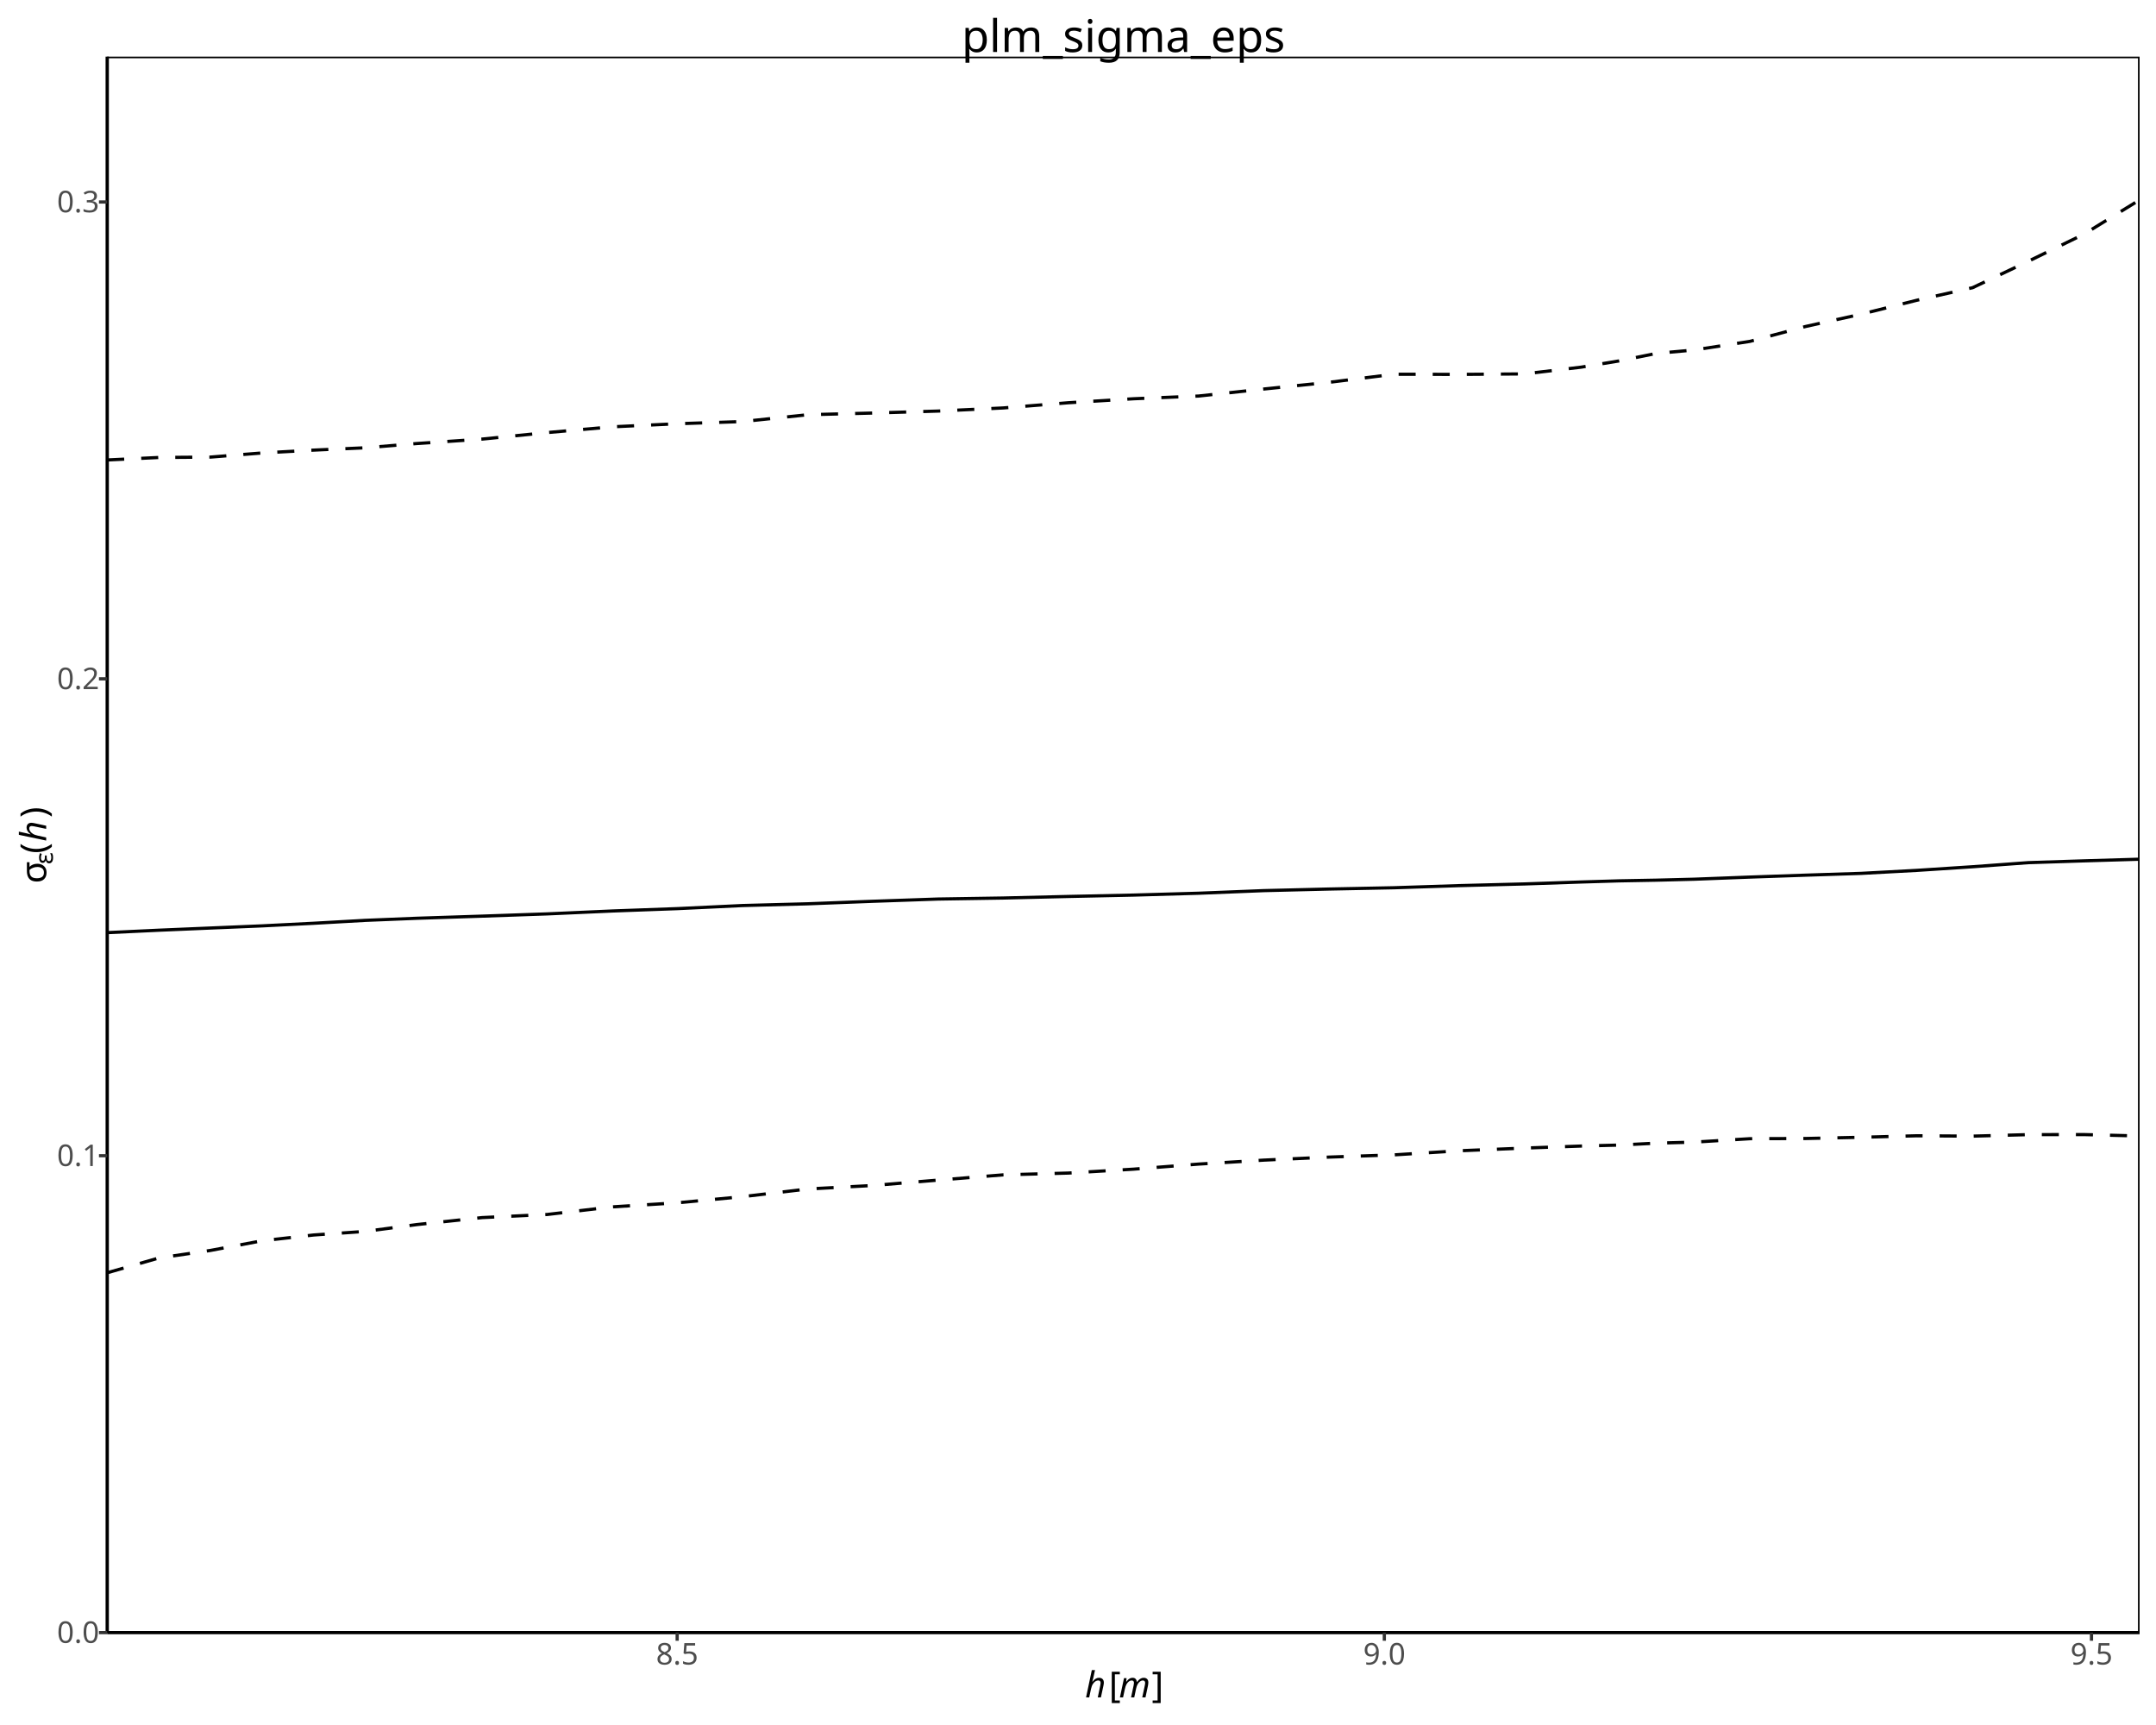
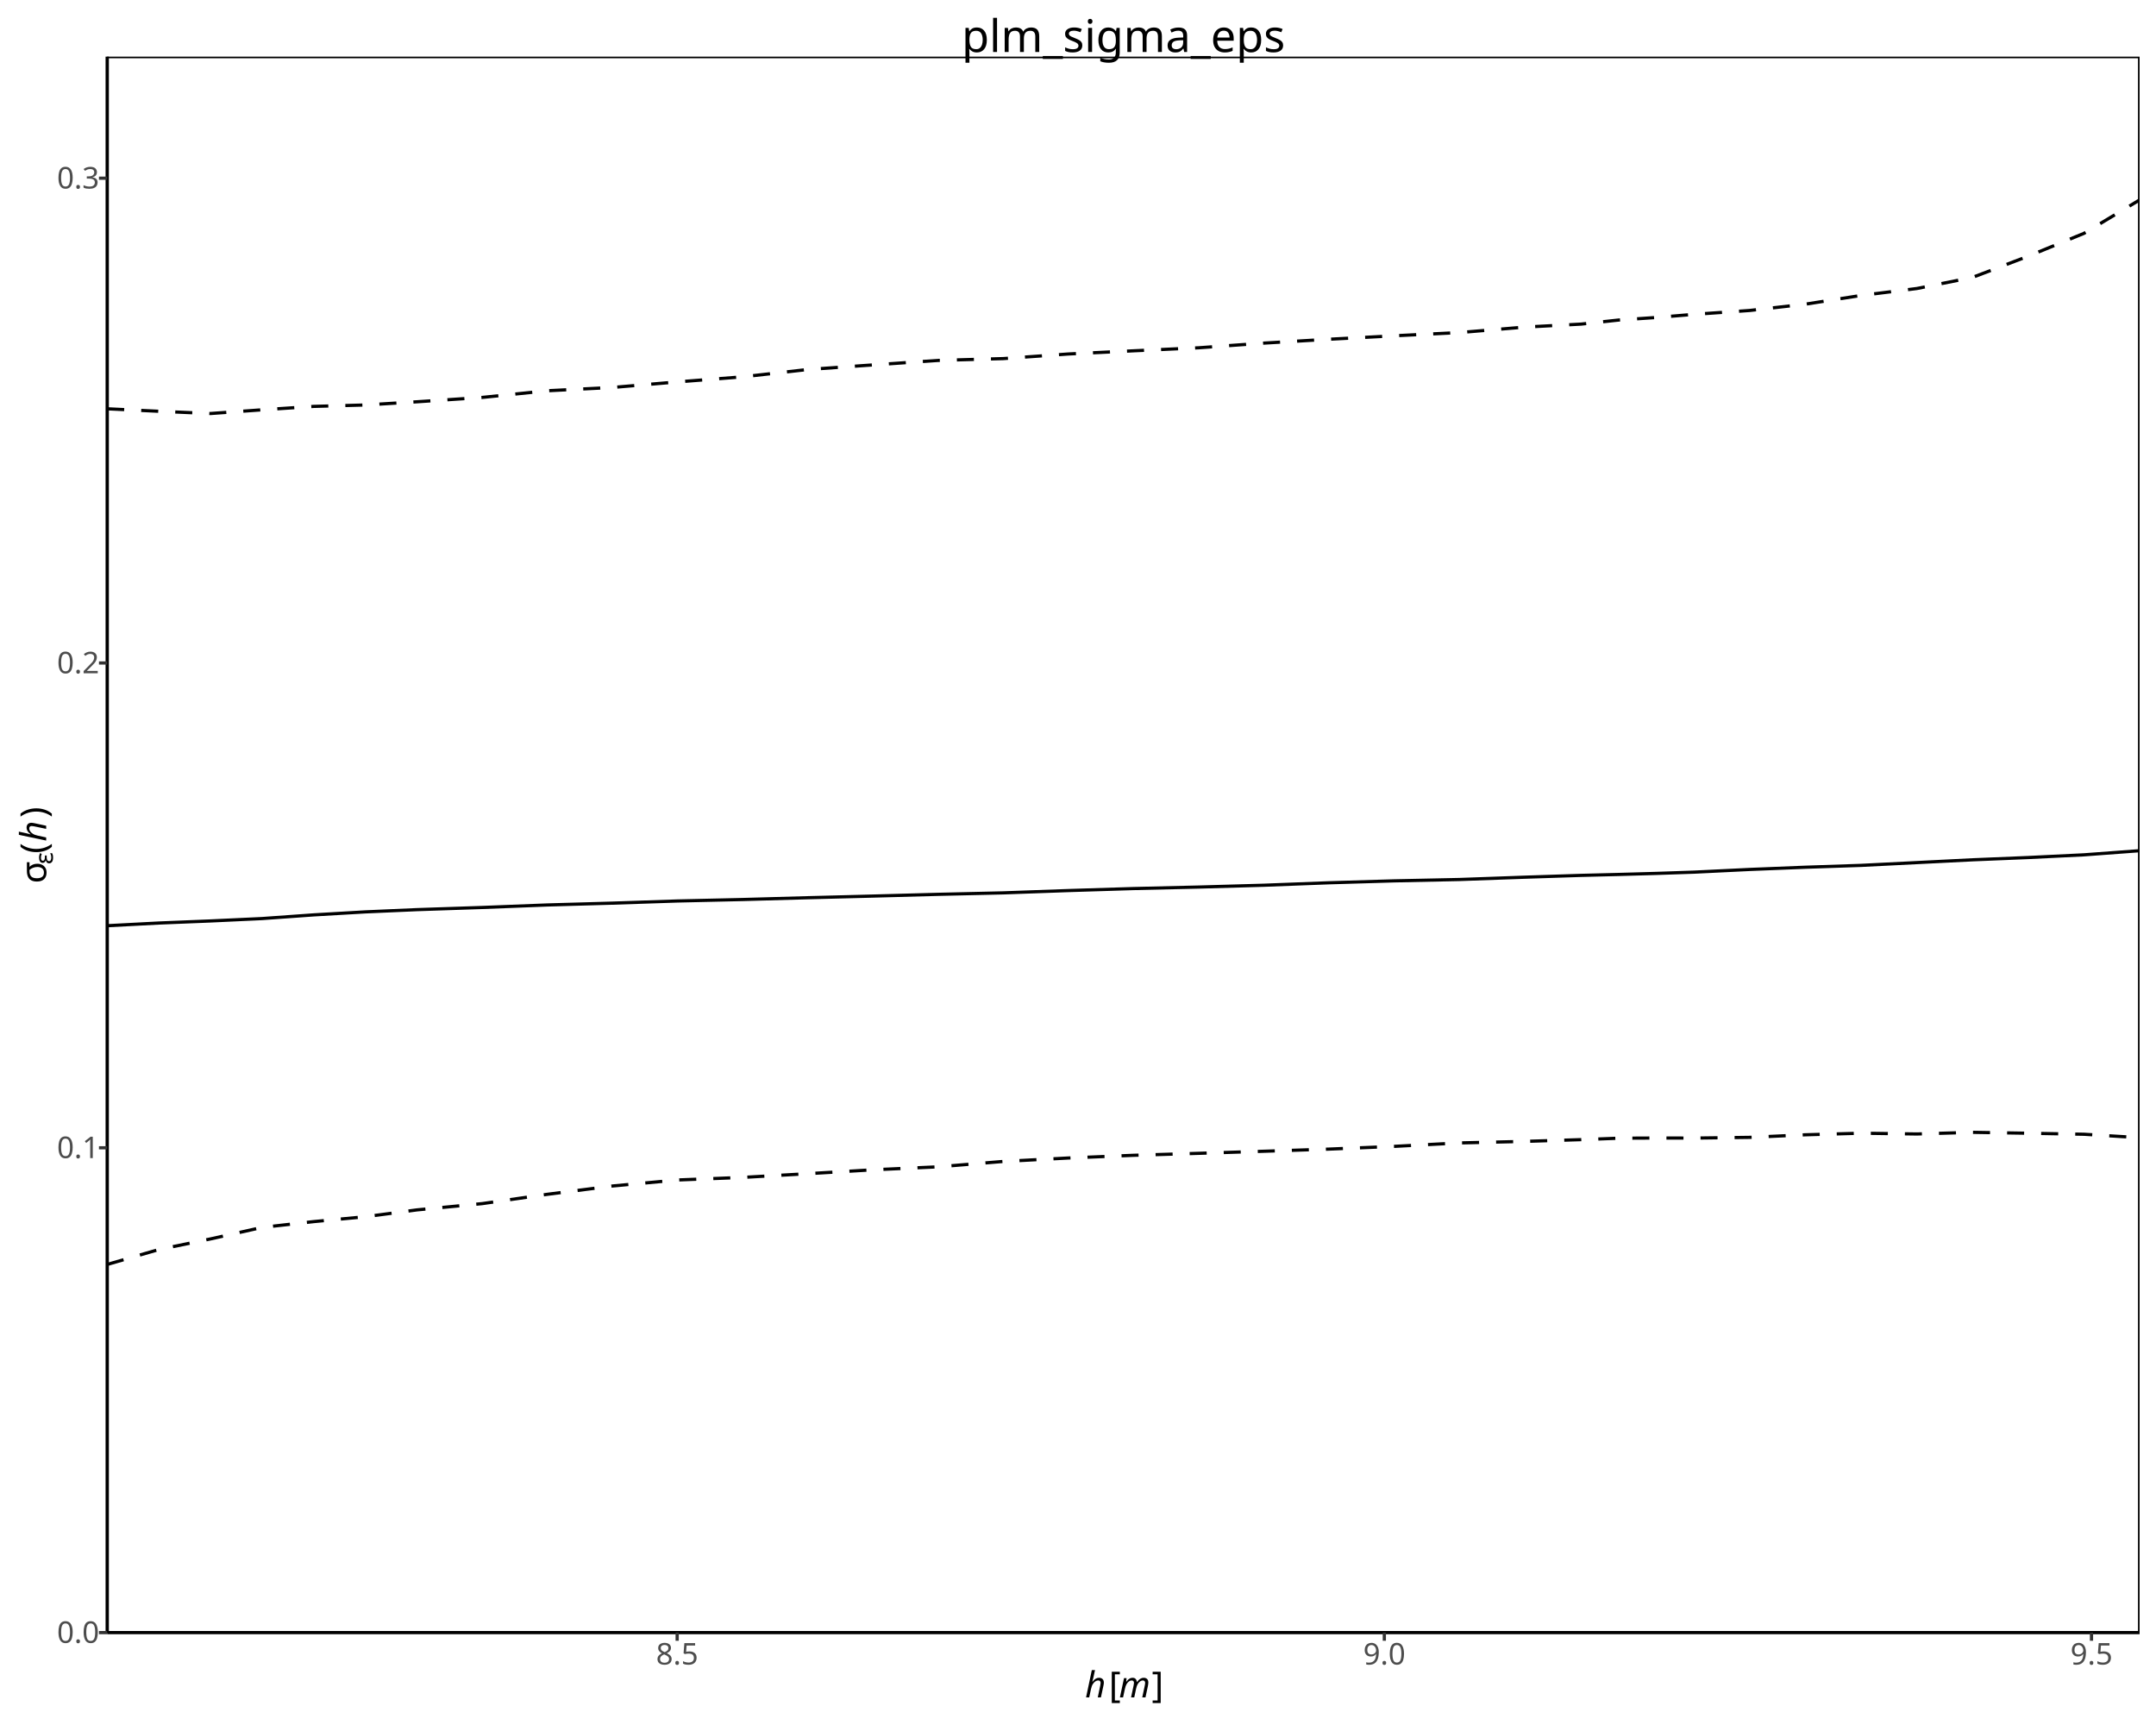
<svg xmlns="http://www.w3.org/2000/svg" class="svglite" data-engine-version="2.0" width="720.00pt" height="576.00pt" viewBox="0 0 720.00 576.00">
  <defs>
    <style type="text/css">
    .svglite line, .svglite polyline, .svglite polygon, .svglite path, .svglite rect, .svglite circle {
      fill: none;
      stroke: #000000;
      stroke-linecap: round;
      stroke-linejoin: round;
      stroke-miterlimit: 10.00;
    }
  </style>
  </defs>
  <rect width="100%" height="100%" style="stroke: none; fill: #FFFFFF;" />
  <defs>
    <clipPath id="cpMC4wMHw3MjAuMDB8MC4wMHw1NzYuMDA=">
      <rect x="0.00" y="0.00" width="720.00" height="576.00" />
    </clipPath>
  </defs>
  <g clip-path="url(#cpMC4wMHw3MjAuMDB8MC4wMHw1NzYuMDA=)">
    <rect x="0.00" y="0.00" width="720.00" height="576.00" style="stroke-width: 1.07; stroke: #FFFFFF; fill: #FFFFFF;" />
  </g>
  <defs>
    <clipPath id="cpMzUuNzl8NzE0LjUyfDE4LjkyfDU0NS4xNA==">
      <rect x="35.79" y="18.92" width="678.73" height="526.23" />
    </clipPath>
  </defs>
  <g clip-path="url(#cpMzUuNzl8NzE0LjUyfDE4LjkyfDU0NS4xNA==)">
    <rect x="35.79" y="18.92" width="678.73" height="526.23" style="stroke-width: 1.07; stroke: none; fill: #FFFFFF;" />
-     <polyline points="35.79,311.42 53.03,310.61 70.27,309.88 87.51,309.16 104.75,308.29 121.99,307.32 139.23,306.62 160.99,305.91 182.74,305.16 204.50,304.19 226.25,303.40 248.01,302.37 269.76,301.79 291.51,300.95 313.27,300.20 335.02,299.86 356.78,299.34 378.53,298.88 400.29,298.26 422.04,297.39 443.80,296.86 465.55,296.43 487.31,295.72 509.06,295.16 528.02,294.51 540.60,294.13 553.17,293.90 565.74,293.58 584.34,292.87 602.93,292.23 621.53,291.63 640.13,290.63 658.73,289.42 677.33,288.05 695.92,287.45 714.52,286.90 " style="stroke-width: 1.07; stroke-linecap: butt;" />
-     <polyline points="35.79,425.00 53.03,420.06 70.27,417.54 87.51,414.31 104.75,412.38 121.99,411.18 139.23,408.90 160.99,406.57 182.74,405.53 204.50,402.99 226.25,401.63 248.01,399.58 269.76,397.02 291.51,395.85 313.27,394.05 335.02,392.30 356.78,391.70 378.53,390.40 400.29,388.70 422.04,387.38 443.80,386.37 465.55,385.62 487.31,384.26 509.06,383.36 528.02,382.68 540.60,382.36 553.17,381.71 565.74,381.37 584.34,380.23 602.93,380.16 621.53,379.75 640.13,379.25 658.73,379.37 677.33,378.87 695.92,378.85 714.52,379.32 " style="stroke-width: 1.07; stroke-dasharray: 5.69,5.69; stroke-linecap: butt;" />
-     <polyline points="35.79,153.59 53.03,152.76 70.27,152.63 87.51,151.25 104.75,150.30 121.99,149.52 139.23,148.10 160.99,146.62 182.74,144.44 204.50,142.52 226.25,141.49 248.01,140.76 269.76,138.48 291.51,137.92 313.27,137.26 335.02,136.22 356.78,134.48 378.53,133.15 400.29,132.24 422.04,129.90 443.80,127.67 465.55,124.96 487.31,125.02 509.06,124.85 528.02,122.60 540.60,120.53 553.17,118.00 565.74,116.87 584.34,114.00 602.93,109.03 621.53,104.91 640.13,100.26 658.73,96.07 677.33,87.25 695.92,78.20 714.52,66.76 " style="stroke-width: 1.07; stroke-dasharray: 5.69,5.69; stroke-linecap: butt;" />
+     <polyline points="35.79,309.11 53.03,308.21 70.27,307.52 87.51,306.72 104.75,305.49 121.99,304.49 139.23,303.74 160.99,303.02 182.74,302.18 204.50,301.57 226.25,300.85 248.01,300.36 269.76,299.76 291.51,299.21 313.27,298.63 335.02,298.14 356.78,297.37 378.53,296.70 400.29,296.20 422.04,295.59 443.80,294.77 465.55,294.13 487.31,293.68 509.06,292.91 528.02,292.30 540.60,291.99 553.17,291.64 565.74,291.22 584.34,290.32 602.93,289.58 621.53,288.96 640.13,288.03 658.73,287.10 677.33,286.34 695.92,285.44 714.52,284.06 " style="stroke-width: 1.07; stroke-linecap: butt;" />
+     <polyline points="35.79,422.22 53.03,417.24 70.27,413.70 87.51,409.85 104.75,407.91 121.99,406.28 139.23,404.00 160.99,401.91 182.74,398.80 204.50,396.02 226.25,394.01 248.01,393.15 269.76,391.91 291.51,390.61 313.27,389.62 335.02,387.82 356.78,386.67 378.53,385.77 400.29,385.11 422.04,384.42 443.80,383.70 465.55,382.79 487.31,381.64 509.06,381.13 528.02,380.54 540.60,380.06 553.17,380.00 565.74,380.02 584.34,379.78 602.93,378.92 621.53,378.39 640.13,378.65 658.73,378.10 677.33,378.40 695.92,378.74 714.52,379.88 " style="stroke-width: 1.07; stroke-dasharray: 5.69,5.69; stroke-linecap: butt;" />
+     <polyline points="35.79,136.50 53.03,137.33 70.27,138.08 87.51,136.84 104.75,135.70 121.99,135.23 139.23,134.16 160.99,132.71 182.74,130.48 204.50,129.38 226.25,127.52 248.01,125.83 269.76,123.38 291.51,121.85 313.27,120.35 335.02,119.74 356.78,118.20 378.53,117.14 400.29,116.13 422.04,114.57 443.80,113.28 465.55,112.13 487.31,111.05 509.06,109.23 528.02,108.22 540.60,106.86 553.17,106.01 565.74,104.96 584.34,103.67 602.93,101.56 621.53,98.65 640.13,96.34 658.73,92.62 677.33,85.54 695.92,77.93 714.52,66.76 " style="stroke-width: 1.07; stroke-dasharray: 5.69,5.69; stroke-linecap: butt;" />
    <rect x="35.79" y="18.92" width="678.73" height="526.23" style="stroke-width: 1.07;" />
  </g>
  <g clip-path="url(#cpMC4wMHw3MjAuMDB8MC4wMHw1NzYuMDA=)">
    <polyline points="35.79,545.14 35.79,18.92 " style="stroke-width: 1.07; stroke-linecap: butt;" />
    <text x="26.10" y="548.58" text-anchor="middle" style="font-size: 10.00px; fill: #4D4D4D; font-family: sans;" textLength="13.90px" lengthAdjust="spacingAndGlyphs">0.0</text>
-     <text x="26.10" y="389.35" text-anchor="middle" style="font-size: 10.00px; fill: #4D4D4D; font-family: sans;" textLength="13.90px" lengthAdjust="spacingAndGlyphs">0.1</text>
-     <text x="26.10" y="230.12" text-anchor="middle" style="font-size: 10.00px; fill: #4D4D4D; font-family: sans;" textLength="13.90px" lengthAdjust="spacingAndGlyphs">0.2</text>
-     <text x="26.10" y="70.89" text-anchor="middle" style="font-size: 10.00px; fill: #4D4D4D; font-family: sans;" textLength="13.90px" lengthAdjust="spacingAndGlyphs">0.3</text>
+     <text x="26.10" y="386.70" text-anchor="middle" style="font-size: 10.00px; fill: #4D4D4D; font-family: sans;" textLength="13.90px" lengthAdjust="spacingAndGlyphs">0.1</text>
+     <text x="26.10" y="224.82" text-anchor="middle" style="font-size: 10.00px; fill: #4D4D4D; font-family: sans;" textLength="13.90px" lengthAdjust="spacingAndGlyphs">0.2</text>
+     <text x="26.10" y="62.94" text-anchor="middle" style="font-size: 10.00px; fill: #4D4D4D; font-family: sans;" textLength="13.90px" lengthAdjust="spacingAndGlyphs">0.3</text>
    <polyline points="33.05,545.14 35.79,545.14 " style="stroke-width: 1.07; stroke: #333333; stroke-linecap: butt;" />
-     <polyline points="33.05,385.91 35.79,385.91 " style="stroke-width: 1.07; stroke: #333333; stroke-linecap: butt;" />
-     <polyline points="33.05,226.68 35.79,226.68 " style="stroke-width: 1.07; stroke: #333333; stroke-linecap: butt;" />
-     <polyline points="33.05,67.45 35.79,67.45 " style="stroke-width: 1.07; stroke: #333333; stroke-linecap: butt;" />
+     <polyline points="33.05,383.26 35.79,383.26 " style="stroke-width: 1.07; stroke: #333333; stroke-linecap: butt;" />
+     <polyline points="33.05,221.38 35.79,221.38 " style="stroke-width: 1.07; stroke: #333333; stroke-linecap: butt;" />
+     <polyline points="33.05,59.50 35.79,59.50 " style="stroke-width: 1.07; stroke: #333333; stroke-linecap: butt;" />
    <polyline points="35.79,545.14 714.52,545.14 " style="stroke-width: 1.07; stroke-linecap: butt;" />
    <polyline points="226.14,547.88 226.14,545.14 " style="stroke-width: 1.07; stroke: #333333; stroke-linecap: butt;" />
    <polyline points="462.30,547.88 462.30,545.14 " style="stroke-width: 1.07; stroke: #333333; stroke-linecap: butt;" />
    <polyline points="698.46,547.88 698.46,545.14 " style="stroke-width: 1.07; stroke: #333333; stroke-linecap: butt;" />
    <text x="226.14" y="555.80" text-anchor="middle" style="font-size: 10.00px; fill: #4D4D4D; font-family: sans;" textLength="13.90px" lengthAdjust="spacingAndGlyphs">8.5</text>
    <text x="462.30" y="555.80" text-anchor="middle" style="font-size: 10.00px; fill: #4D4D4D; font-family: sans;" textLength="13.90px" lengthAdjust="spacingAndGlyphs">9.0</text>
    <text x="698.46" y="555.80" text-anchor="middle" style="font-size: 10.00px; fill: #4D4D4D; font-family: sans;" textLength="13.90px" lengthAdjust="spacingAndGlyphs">9.5</text>
    <text x="362.35" y="566.78" style="font-size: 12.00px; font-style: italic; font-family: sans;" textLength="6.67px" lengthAdjust="spacingAndGlyphs">h</text>
    <text x="370.33" y="566.78" style="font-size: 12.00px; font-family: sans;" textLength="3.33px" lengthAdjust="spacingAndGlyphs">[</text>
    <text x="373.66" y="566.78" style="font-size: 12.00px; font-style: italic; font-family: sans;" textLength="10.00px" lengthAdjust="spacingAndGlyphs">m</text>
    <text x="384.63" y="566.78" style="font-size: 12.00px; font-family: sans;" textLength="3.33px" lengthAdjust="spacingAndGlyphs">]</text>
    <text transform="translate(15.42,295.01) rotate(-90)" style="font-size: 12.00px; font-family: sans;" textLength="6.37px" lengthAdjust="spacingAndGlyphs">σ</text>
    <text transform="translate(17.64,288.64) rotate(-90)" style="font-size: 8.40px; font-family: sans;" textLength="3.62px" lengthAdjust="spacingAndGlyphs">ε</text>
    <text transform="translate(15.42,285.02) rotate(-90)" style="font-size: 12.00px; font-family: sans;" textLength="4.00px" lengthAdjust="spacingAndGlyphs">(</text>
    <text transform="translate(15.42,281.02) rotate(-90)" style="font-size: 12.00px; font-style: italic; font-family: sans;" textLength="6.67px" lengthAdjust="spacingAndGlyphs">h</text>
    <text transform="translate(15.42,273.04) rotate(-90)" style="font-size: 12.00px; font-family: sans;" textLength="4.00px" lengthAdjust="spacingAndGlyphs">)</text>
    <text x="375.16" y="17.36" text-anchor="middle" style="font-size: 15.00px; font-family: sans;" textLength="105.08px" lengthAdjust="spacingAndGlyphs">plm_sigma_eps</text>
  </g>
</svg>
